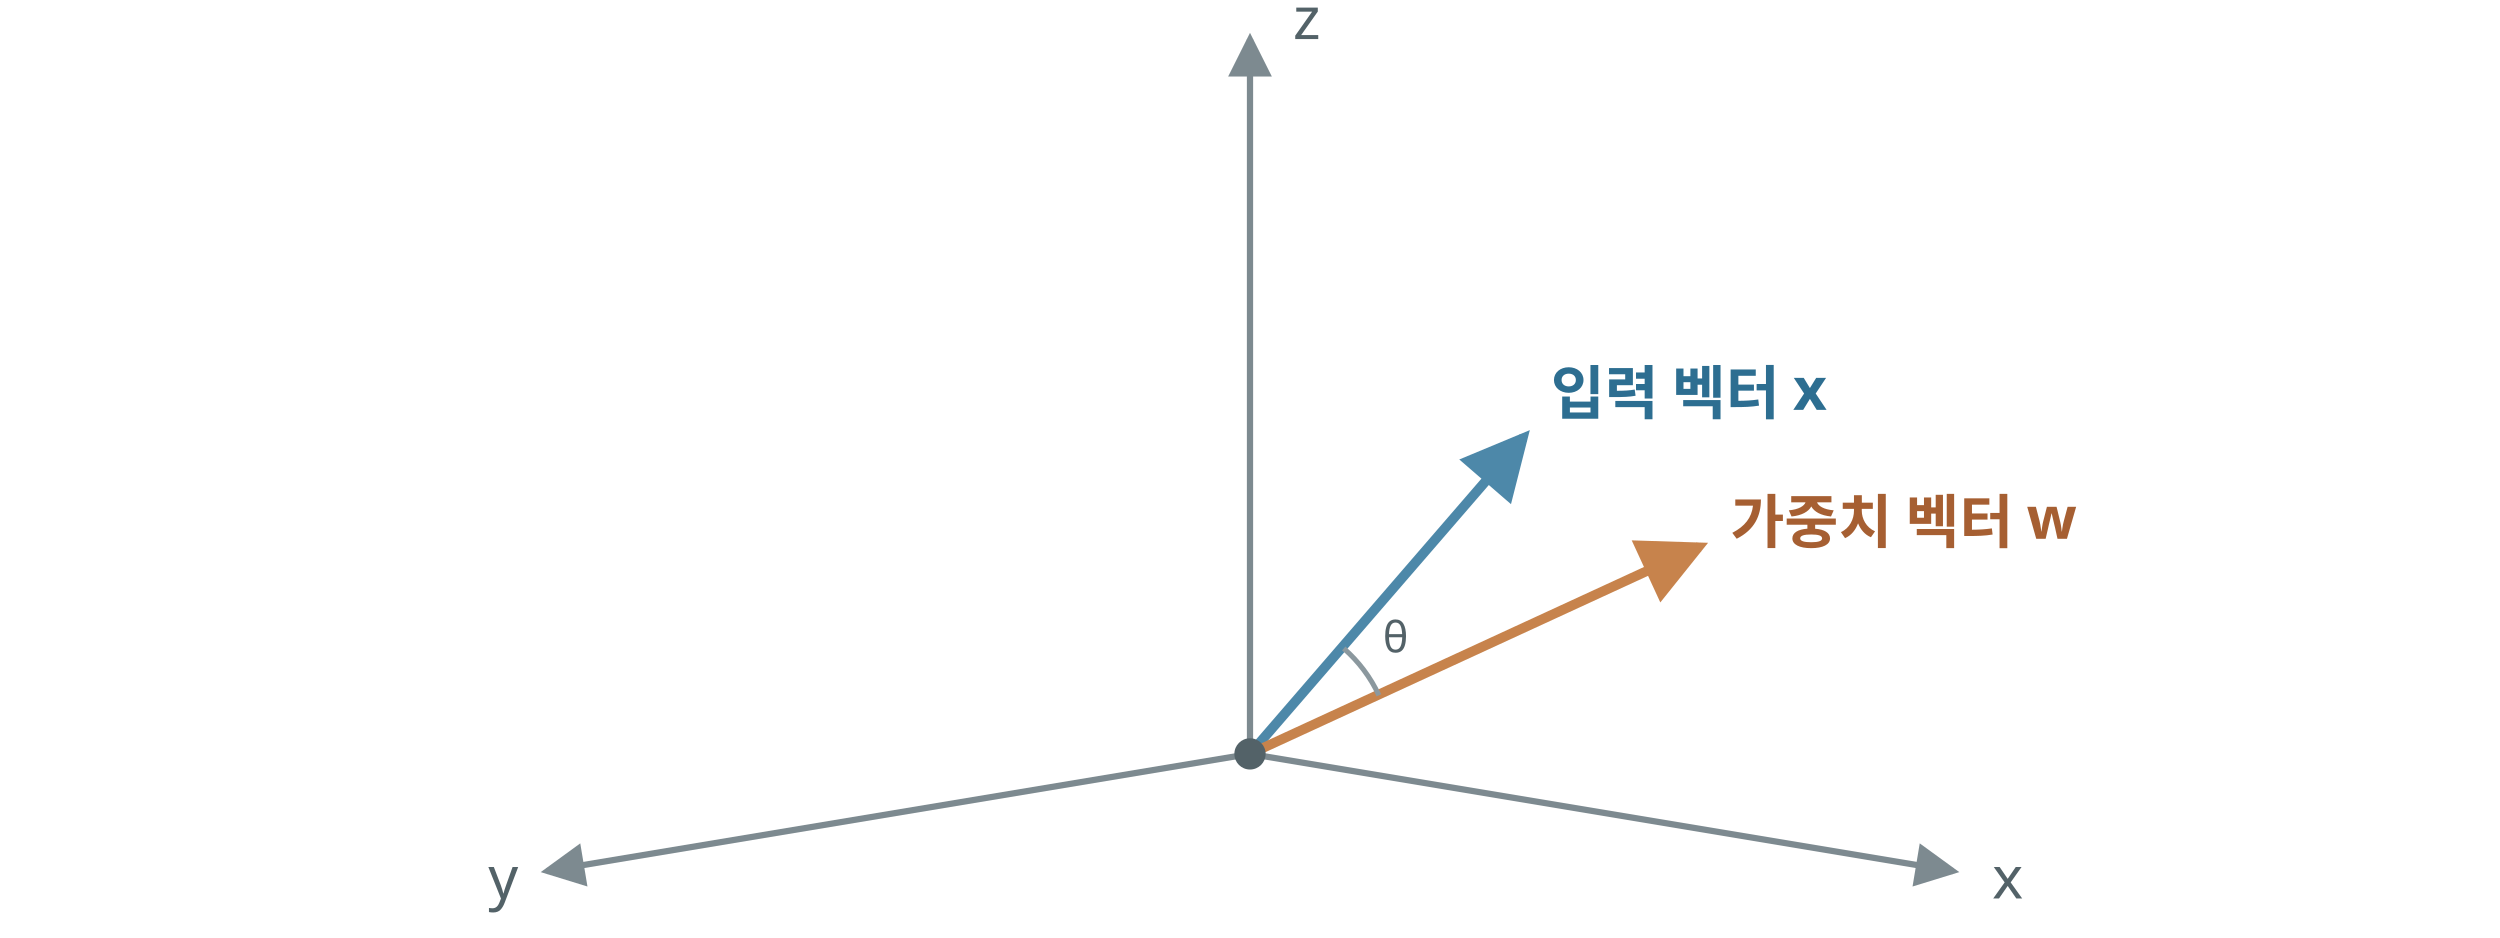
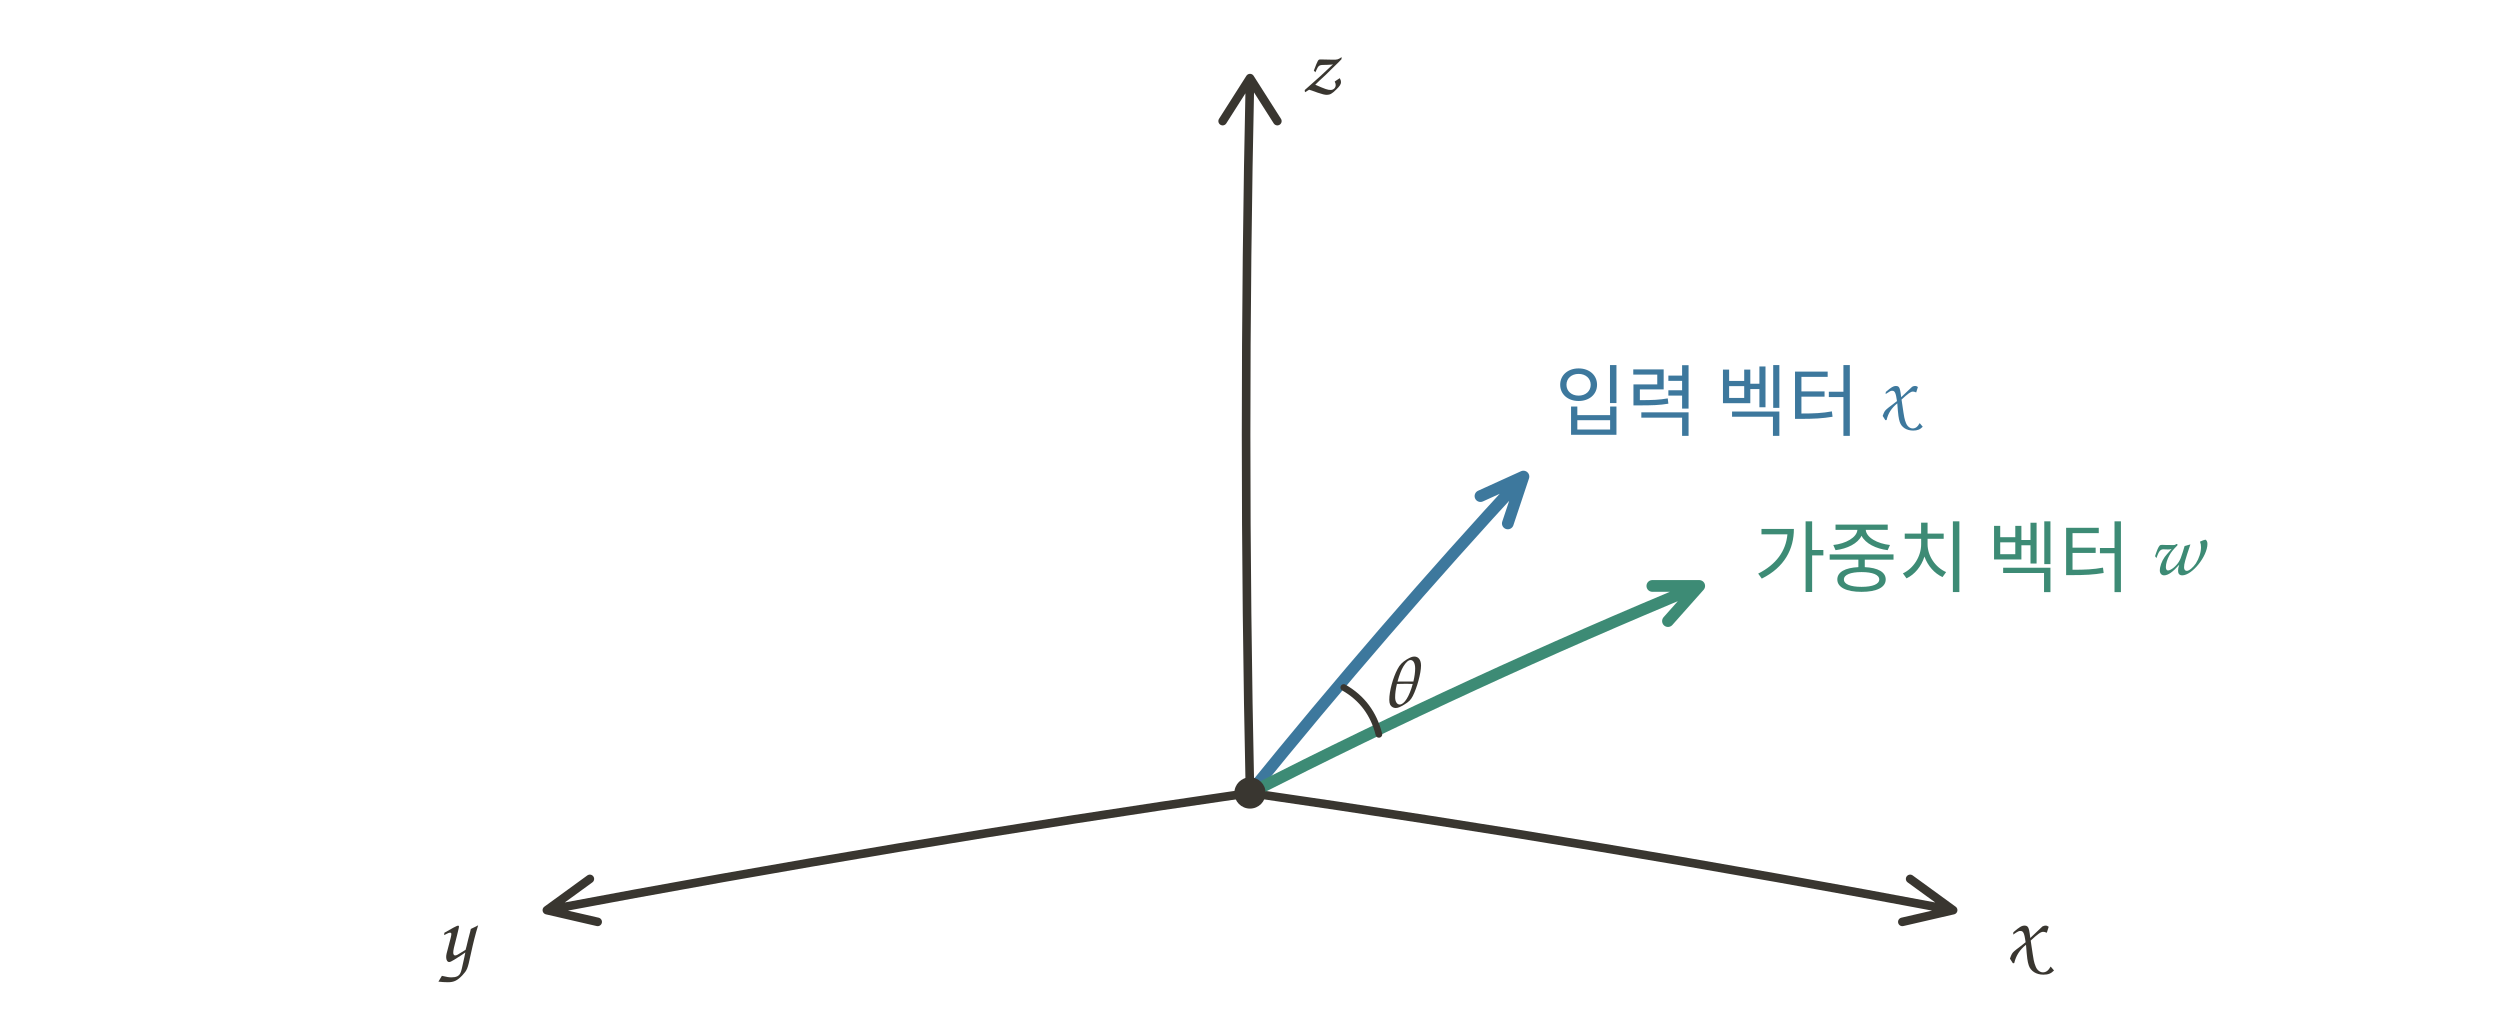
- <svg xmlns="http://www.w3.org/2000/svg" width="640" height="240" viewBox="0 45 640 240" fill="none" role="img" aria-labelledby="title desc">
-   <defs>
-     <marker id="arrow-axis" markerWidth="8" markerHeight="8" refX="6" refY="3.5" orient="auto">
-       <path d="M0 0L7 3.5L0 7Z" fill="#7d8a90" />
-     </marker>
-     <marker id="arrow-input" markerWidth="7" markerHeight="7" refX="6" refY="3.5" orient="auto">
-       <path d="M0 0L7 3.5L0 7Z" fill="#4d88a9" />
-     </marker>
-     <marker id="arrow-weight" markerWidth="7" markerHeight="7" refX="6" refY="3.5" orient="auto">
-       <path d="M0 0L7 3.5L0 7Z" fill="#c7834c" />
-     </marker>
-   </defs>
-   <path d="M320 238L140 268" stroke="#7d8a90" stroke-width="1.6" marker-end="url(#arrow-axis)" />
-   <path d="M320 238L500 268" stroke="#7d8a90" stroke-width="1.6" marker-end="url(#arrow-axis)" />
-   <path d="M320 238L320 55" stroke="#7d8a90" stroke-width="1.6" marker-end="url(#arrow-axis)" />
-   <text x="125" y="275" fill="#536268" font-family="system-ui, sans-serif" font-size="15">y</text>
-   <text x="510" y="275" fill="#536268" font-family="system-ui, sans-serif" font-size="15">x</text>
-   <text x="331" y="55" fill="#536268" font-family="system-ui, sans-serif" font-size="15">z</text>
-   <path d="M320 238L390 157" stroke="#4d88a9" stroke-width="2.5" marker-end="url(#arrow-input)" />
-   <path d="M320 238L435 185" stroke="#c7834c" stroke-width="2.5" marker-end="url(#arrow-weight)" />
-   <path d="M344 211A36 36 0 0 1 353 223" stroke="#8b989e" stroke-width="1.3" />
-   <circle cx="320" cy="238" r="4" fill="#536268" />
-   <text x="397" y="151" fill="#2d6e91" font-family="system-ui, sans-serif" font-size="15" font-weight="600">입력 벡터 x</text>
-   <text x="443" y="184" fill="#a65f32" font-family="system-ui, sans-serif" font-size="15" font-weight="600">가중치 벡터 w</text>
-   <text x="354" y="212" fill="#536268" font-family="system-ui, sans-serif" font-size="11">θ</text>
+ <svg xmlns="http://www.w3.org/2000/svg" width="640" height="260" viewBox="0 35 640 260" fill="none" role="img" aria-labelledby="title desc">
+   <style>.ink{fill:none;stroke:#393630;stroke-width:2.2;stroke-linecap:round;stroke-linejoin:round}text{fill:#393630;font-family:'Chalkboard SE','Segoe Print','Apple SD Gothic Neo','Noto Sans KR','Malgun Gothic',cursive;font-size:22px}</style>
+   <path class="ink" d="M320 238 Q230 251 140 268 M151 260 L140 268 L153 271 M320 238 Q410 251 500 268 M487 271 L500 268 L489 260 M320 238 Q318 146 320 55 M313 66 L320 55 L327 66" />
+   <text x="112" y="281">y</text>
+   <text x="513" y="281">x</text>
+   <text x="333" y="59">z</text>
+   <path d="M320 238 Q354 196 390 157 M379 162 L390 157 L386 169" stroke="#3d789d" stroke-width="3" stroke-linecap="round" stroke-linejoin="round" />
+   <path d="M320 238 Q377 209 435 185 M423 185 L435 185 L427 194" stroke="#3d8b75" stroke-width="3" stroke-linecap="round" stroke-linejoin="round" />
+   <path class="ink" d="M344 211 Q351 215 353 223" style="stroke-width:1.7" />
+   <circle cx="320" cy="238" r="4" fill="#393630" />
+   <text x="398" y="145" style="fill:#3d789d;font-size:20px">입력 벡터 x</text>
+   <text x="449" y="185" style="fill:#3d8b75;font-size:20px">가중치 벡터 w</text>
+   <text x="354" y="216" style="font-size:19px">θ</text>
</svg>
